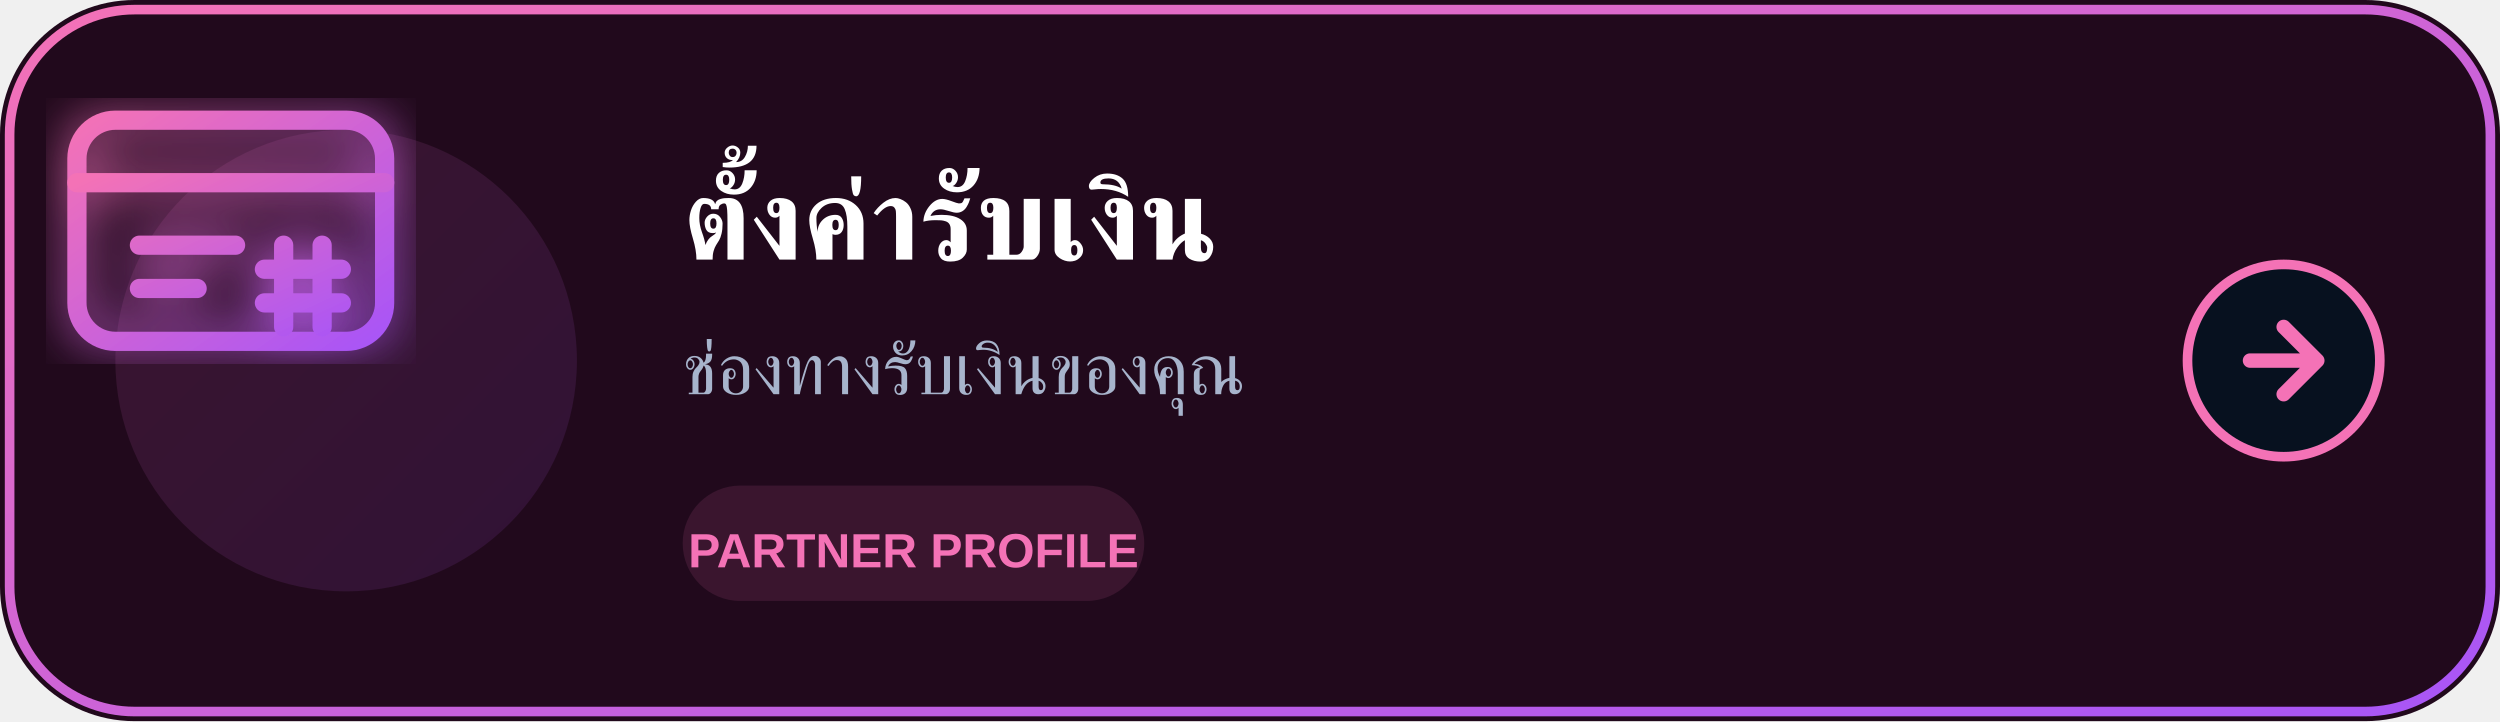
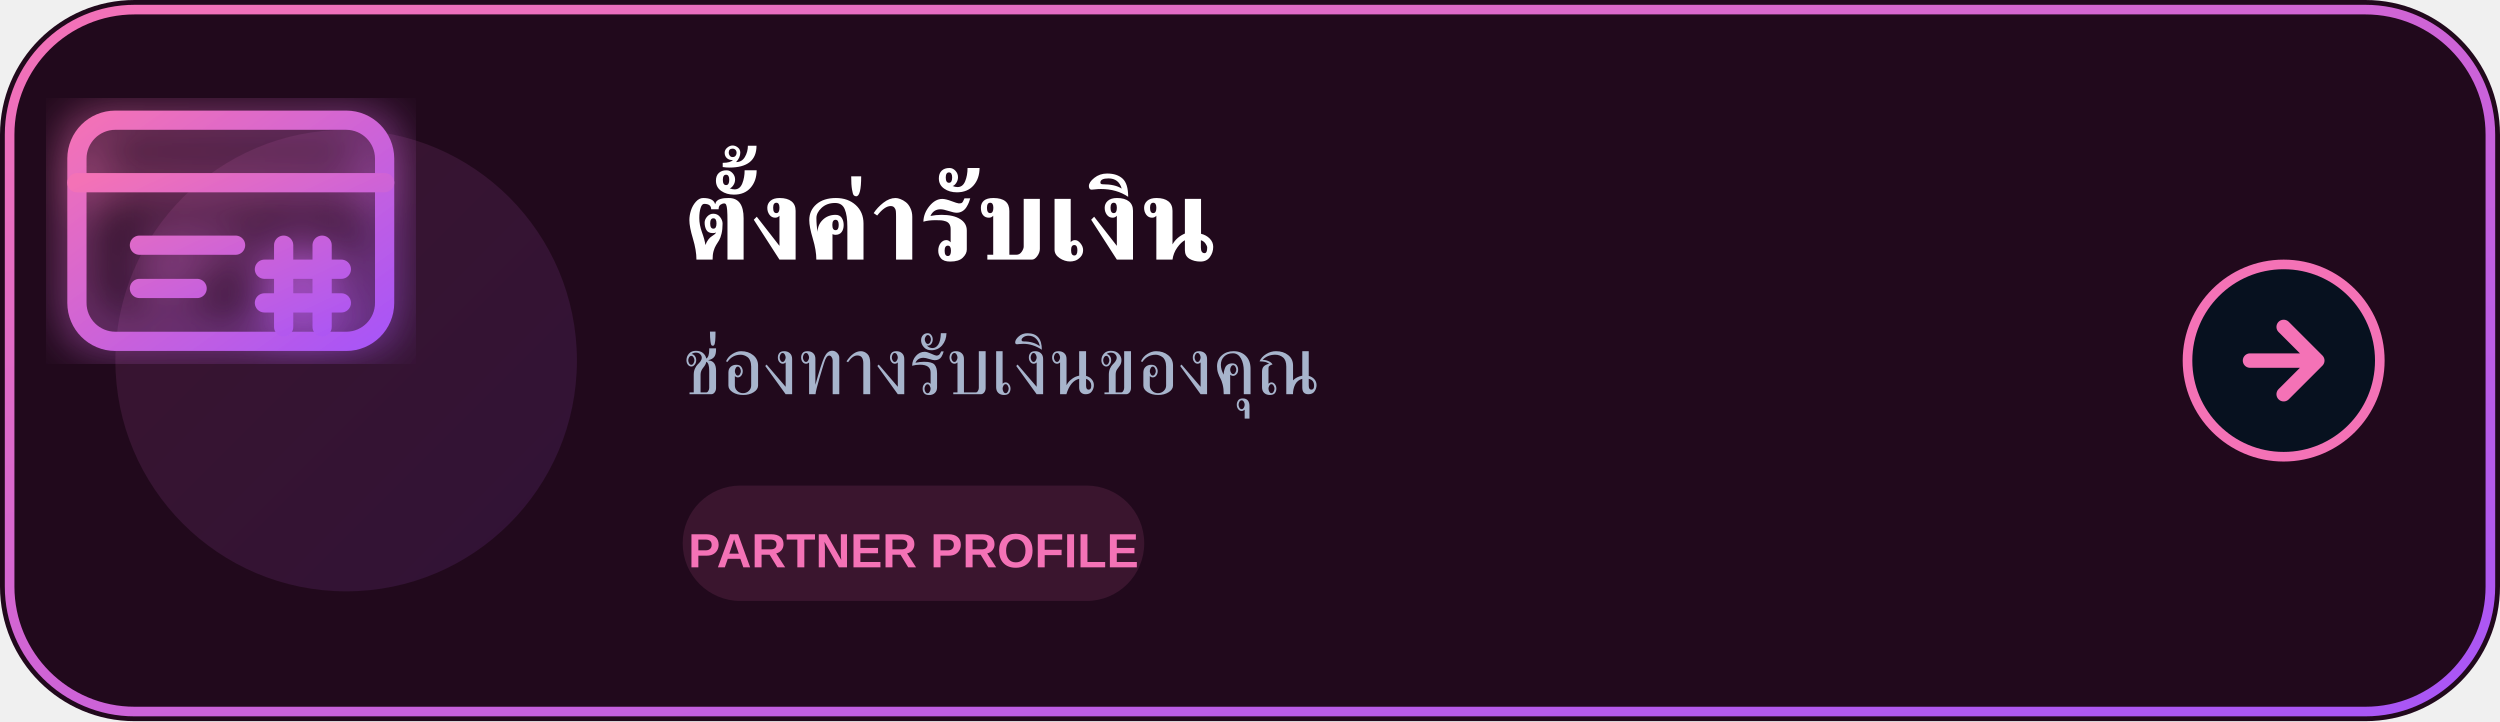
<svg xmlns="http://www.w3.org/2000/svg" viewBox="0 0 520 150">
  <defs>
    <linearGradient id="g" x1="0" y1="0" x2="1" y2="1">
      <stop stop-color="#F472B6" />
      <stop offset="1" stop-color="#A855F7" />
    </linearGradient>
    <filter id="glow">
      <feGaussianBlur stdDeviation="5" result="b" />
      <feMerge>
        <feMergeNode in="b" />
        <feMergeNode in="SourceGraphic" />
      </feMerge>
    </filter>
  </defs>
  <rect width="520" height="150" rx="28" fill="#21091C" />
  <rect x="2" y="2" width="516" height="146" rx="26" fill="none" stroke="url(#g)" stroke-width="2" />
  <circle cx="72" cy="75" r="48" fill="url(#g)" opacity=".12" />
  <g filter="url(#glow)">
    <rect x="16" y="25" width="64" height="46" rx="8" fill="none" stroke="url(#g)" stroke-width="4" />
    <path d="M16 38h64M29 51h20M29 60h12M59 51v17M67 51v17M55 56h16M55 63h16" stroke="url(#g)" stroke-width="4" stroke-linecap="round" />
  </g>
  <text x="142" y="54" fill="#fff" font-family="Arial,sans-serif" font-size="24" font-weight="900">ตั้งค่ารับเงิน</text>
-   <text x="142" y="82" fill="#A7B4CC" font-family="Arial,sans-serif" font-size="15">ช่องทางรับเงินของคุณ</text>
+   <text x="142" y="82" fill="#A7B4CC" font-family="Arial,sans-serif" font-size="17">ช่องทางรับเงินของคุณ</text>
  <rect x="142" y="101" width="96" height="24" rx="12" fill="#F472B6" opacity=".12" />
  <text x="190" y="118" text-anchor="middle" fill="#F472B6" font-family="Arial,sans-serif" font-size="10" font-weight="800">PARTNER PROFILE</text>
  <circle cx="475" cy="75" r="20" fill="#07111F" stroke="#F472B6" stroke-width="2" />
  <path d="M468 75h12M475 68l7 7-7 7" stroke="#F472B6" stroke-width="3" fill="none" stroke-linecap="round" stroke-linejoin="round" />
</svg>
